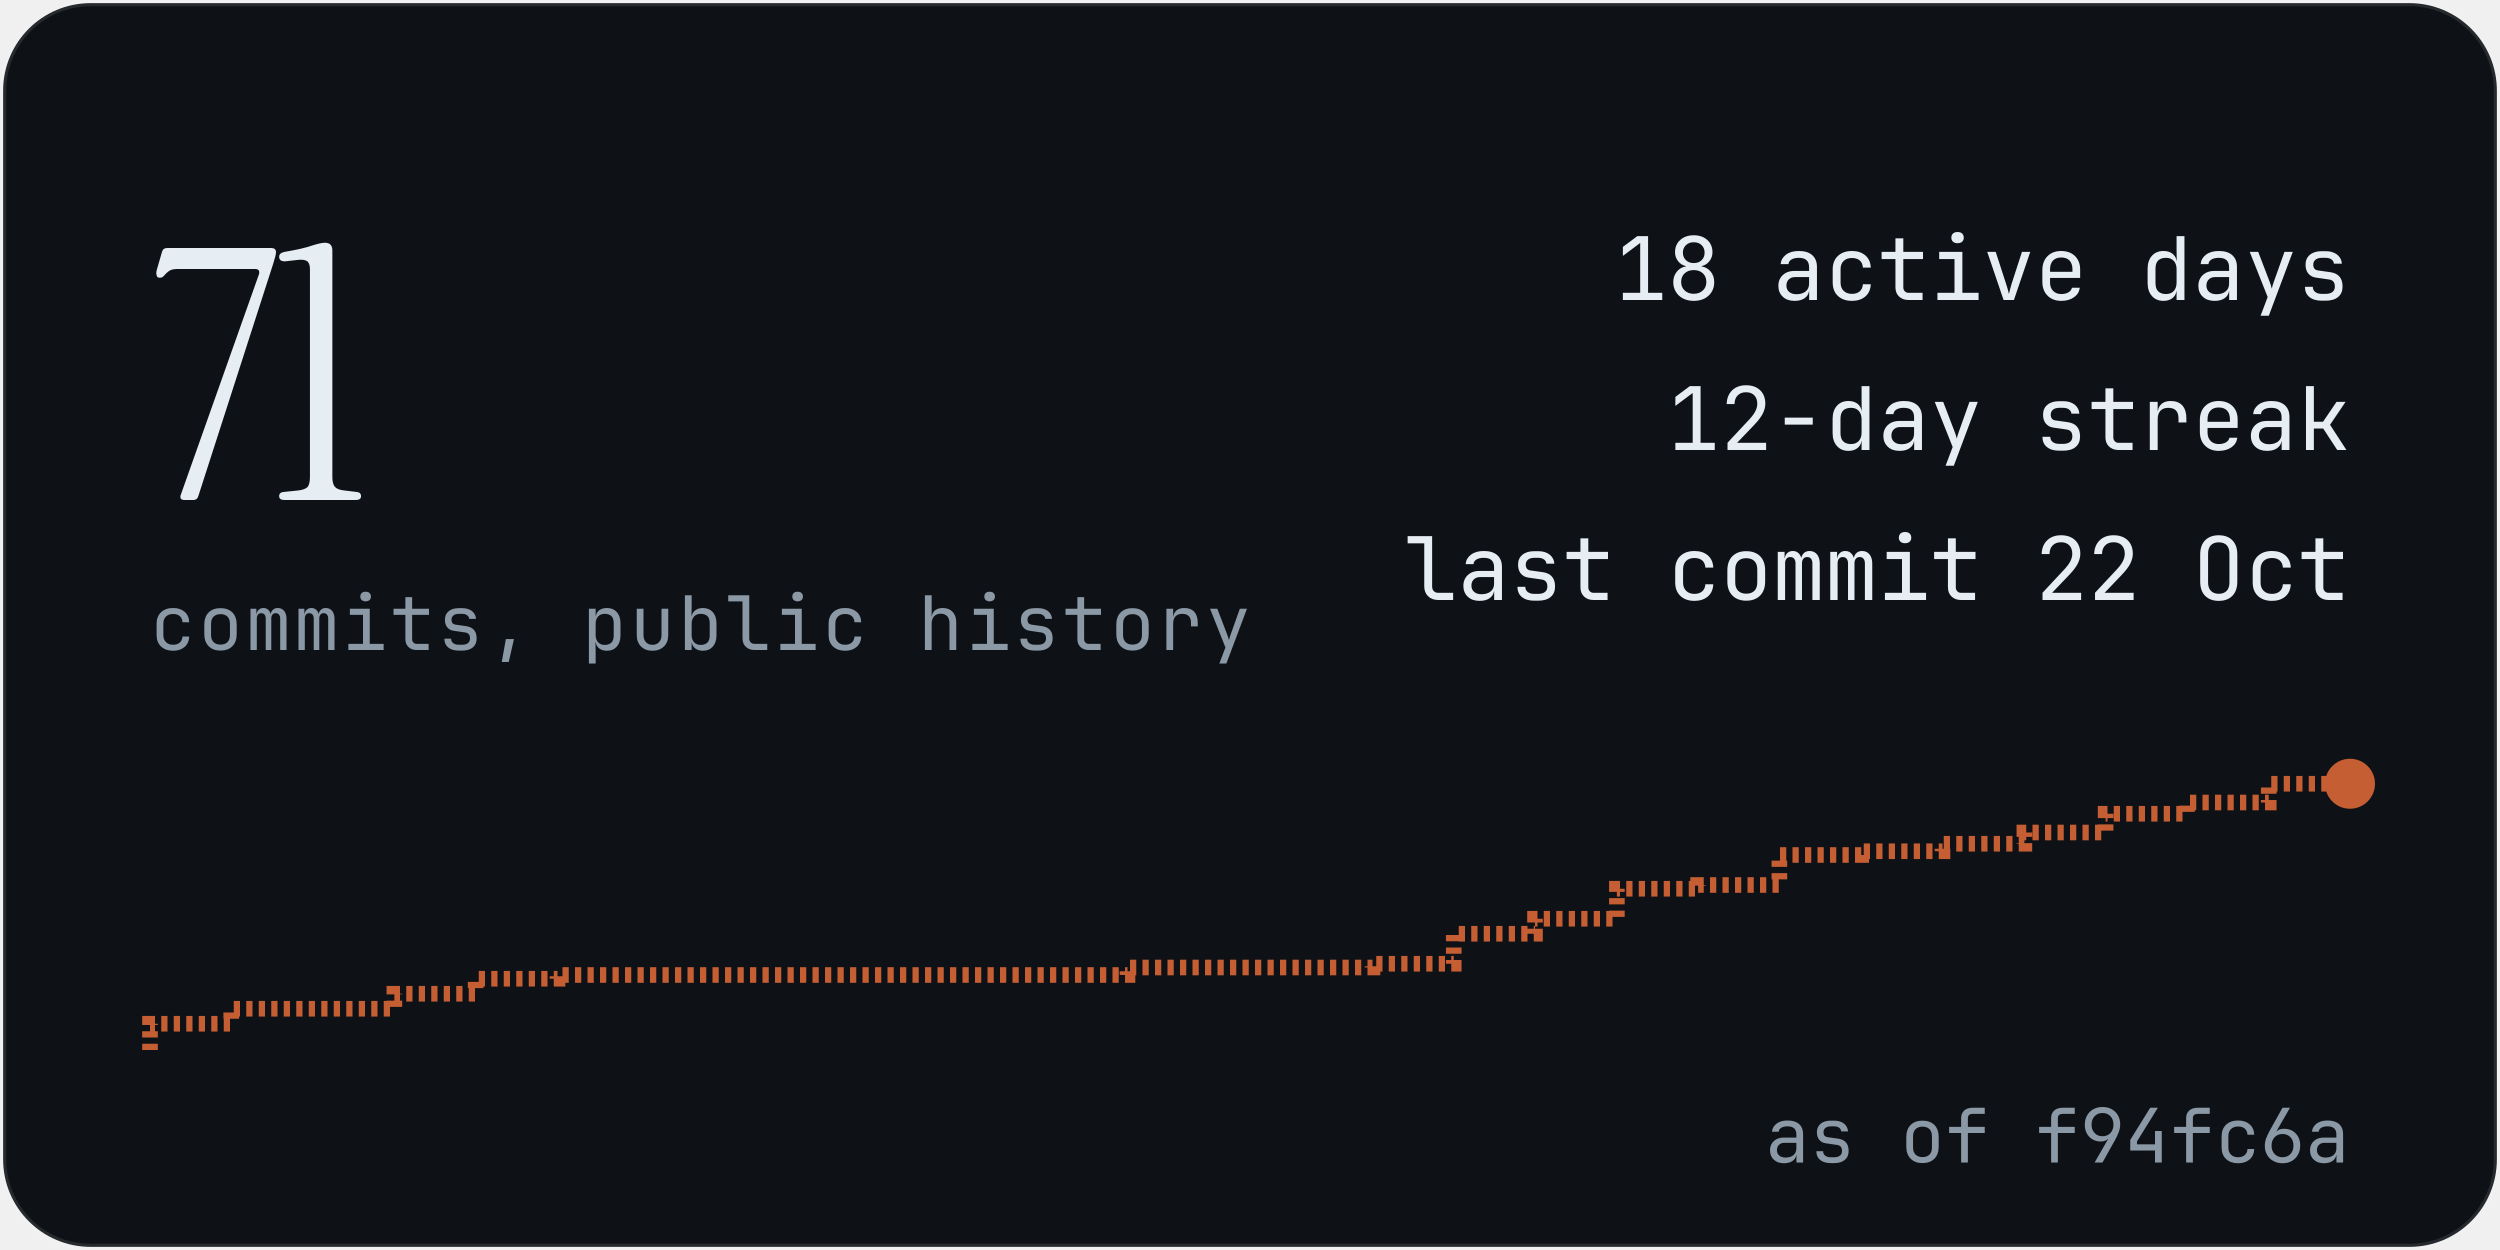
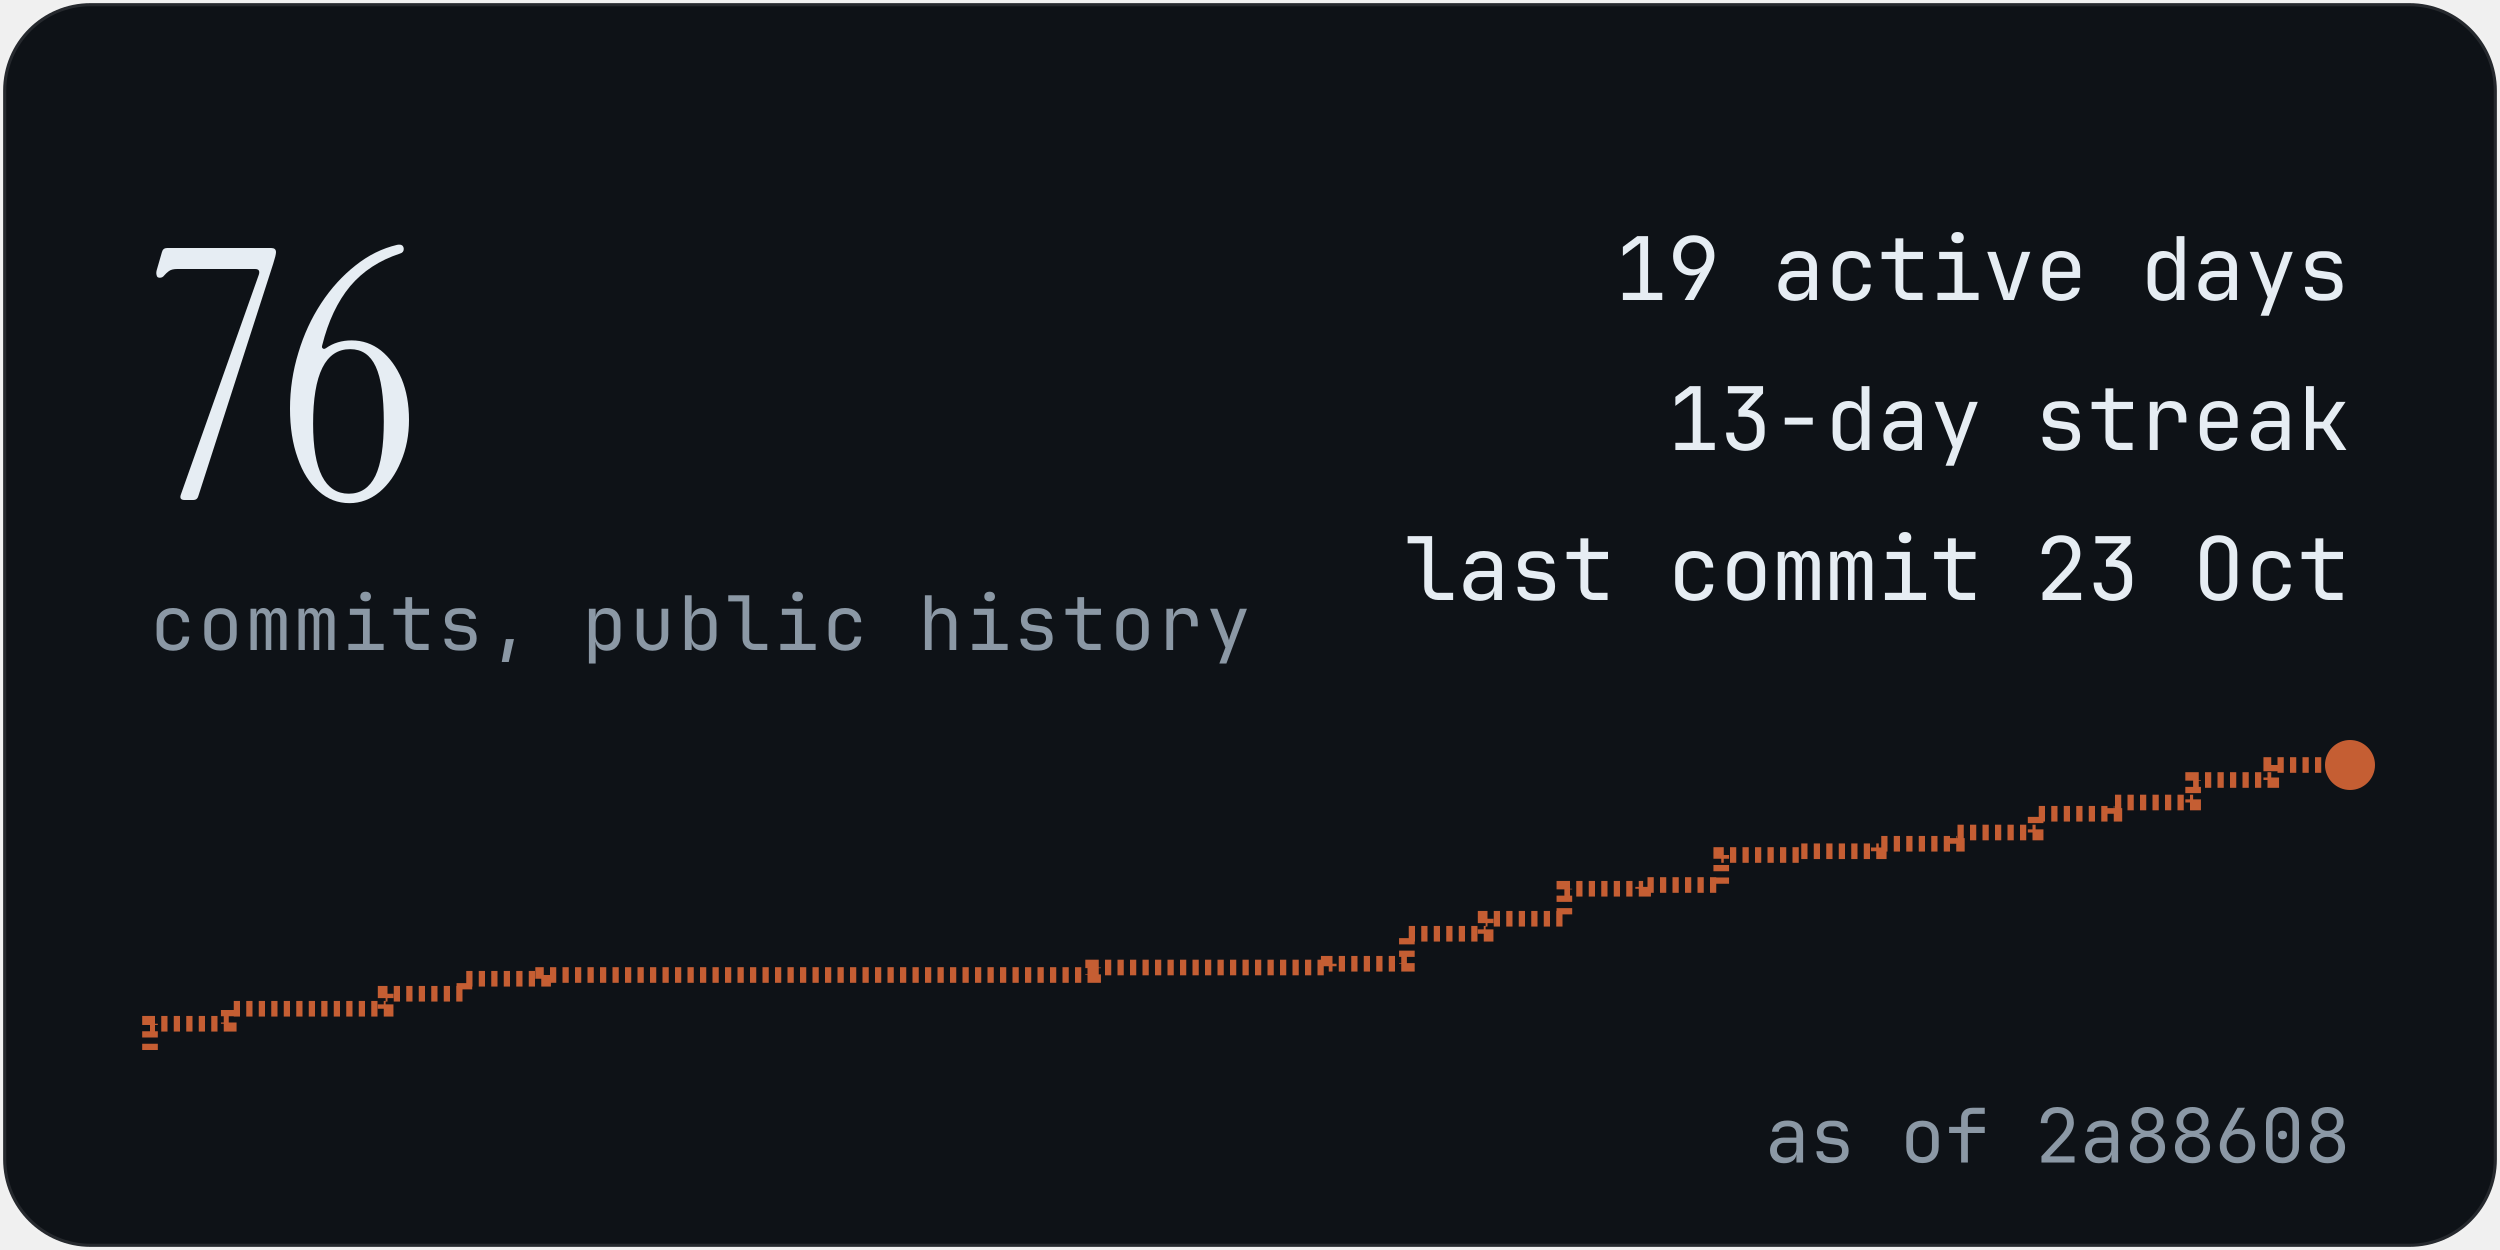
<svg xmlns="http://www.w3.org/2000/svg" viewBox="0 0 400 200" width="400" height="200" role="img" aria-labelledby="cg-title cg-desc">
  <style>.cg-stair{animation:cg-draw 1.6s cubic-bezier(.3,.8,.3,1) both}.cg-bar{transform-box:fill-box;transform-origin:center bottom;animation:cg-rise .4s ease-out both}.cg-flag{animation:cg-fade .4s ease-out 1.6s both}.cg-now-ring{transform-box:fill-box;transform-origin:center;animation:cg-pulse 3.2s ease-out infinite}@keyframes cg-draw{from{stroke-dashoffset:1}to{stroke-dashoffset:0}}@keyframes cg-rise{from{transform:scaleY(0)}to{transform:scaleY(1)}}@keyframes cg-fade{from{opacity:0}to{opacity:1}}@keyframes cg-pulse{from{opacity:.5;transform:scale(1)}to{opacity:0;transform:scale(2.6)}}@media (prefers-reduced-motion:reduce){.cg-stair,.cg-bar,.cg-flag,.cg-now-ring{animation:none}}</style>
  <defs>
    <path id="m44" d="M210 160l 55-306 108 0-70 306-93 0z" />
    <path id="m45" d="M140-290l 0-80 320 0 0 80-320 0z" />
+     <path id="m48" d="M300 10q-101 0-160-59-60-58-60-156l 0-320q 0-98 60-157 59-58 160-58 101 0 161 58 59 59 59 157l 0 320q 0 65-27 113-27 49-76 75-50 27-117 27zM300-67q 60 0 97-39 36-38 36-99l 0-320q 0-61-36-100-37-38-97-38-60 0-96 38-37 39-37 100l 0 320q 0 61 37 99 36 39 96 39zM300-310q-27 0-43-15-17-15-17-43 0-27 17-42 16-14 43-14 27 0 44 14 16 15 16 42 0 28-16 43-17 15-44 15z" />
    <path id="m49" d="M90 0l 0-82 198 0 0-570-198 148 0-103 165-123 123 0 0 648 162 0 0 82-450 0z" />
    <path id="m50" d="M86 0l 0-83 243-260q 53-56 75-100 22-44 22-86 0-60-34-96-35-35-94-35-61 0-96 36-36 37-36 99l-90 0q 3-99 63-157 60-58 159-58 101 0 161 57 59 57 59 155 0 52-28 110-29 58-98 130l-197 206 332 0 0 82-441 0z" />
-     <path id="m52" d="M400 0l 0-160-330 0 0-141 266-429 102 0-278 449 0 39 240 0 0-178 90 0 0 420-90 0z" />
+     <path id="m51" d="M289 10q-101 0-160-57-59-56-59-153l 90 0q 0 60 35 95 35 35 95 35 60 0 95-35 35-35 35-95l 0-50q 0-60-35-95-35-35-95-35l-79 0 0-78 179-190-300 0 0-82 402 0 0 84-176 187q 90 7 142 62 52 56 52 147l 0 50q 0 97-59 153-60 57-162 57z" />
    <path id="m54" d="M301 10q-70 0-123-30-54-29-84-82-30-52-30-121 0-48 18-99 18-50 49-105l 169-303 100 0-180 313 3 2q 13-17 39-26 26-9 57-9 65 0 114 28 48 29 76 79 27 50 27 116 0 70-30 123-30 54-82 84-53 30-123 30zM300-70q 65 0 106-43 40-43 40-112 0-69-40-112-41-43-106-43-65 0-105 43-41 43-41 112 0 69 41 112 40 43 105 43z" />
    <path id="m56" d="M300 10q-69 0-122-27-53-27-82-76-30-48-30-111 0-69 40-119 39-50 105-61l 0-3q-57-13-91-58-34-44-34-102 0-57 27-101 27-43 76-68 48-24 111-24 64 0 112 24 48 25 75 68 27 44 27 101 0 58-34 102-34 45-91 58l 0 3q 66 11 106 61 39 50 39 119 0 63-29 111-30 49-82 76-53 27-123 27zM300-422q 56 0 90-33 34-33 34-86 0-53-34-86-34-33-90-33-55 0-89 33-35 33-35 86 0 53 35 86 34 33 89 33zM300-71q 64 0 104-38 40-37 40-97 0-61-40-99-40-37-104-37-64 0-104 37-40 38-40 99 0 60 40 97 40 38 104 38z" />
    <path id="m57" d="M195 0l 180-313-3-2q-10 16-37 25-27 10-59 10-63 0-110-29-48-28-75-78-27-50-27-116 0-71 30-124 30-53 83-83 53-30 122-30 71 0 124 29 53 30 83 82 30 53 30 122 0 48-18 98-18 51-49 106l-169 303-105 0zM300-350q 65 0 106-43 40-43 40-112 0-69-40-112-41-43-106-43-65 0-105 43-41 43-41 112 0 69 41 112 40 43 105 43z" />
    <path id="m79" d="M300 10q-98 0-155-57-57-57-57-163l 0-310q 0-106 57-163 57-57 155-57 98 0 155 57 57 57 57 162l 0 311q 0 106-57 163-57 57-155 57zM300-71q 59 0 91-34 31-33 31-95l 0-330q 0-62-31-96-32-33-91-33-58 0-90 33-32 34-32 96l 0 330q 0 62 32 95 32 34 90 34z" />
    <path id="m97" d="M252 10q-85 0-135-48-50-47-50-124 0-51 23-89 23-38 64-60 41-21 94-21l 170 0 0-43q 0-107-117-107-52 0-84 19-32 19-34 53l-90 0q 5-65 61-108 55-42 147-42 100 0 154 48 53 48 53 134l 0 378-89 0 0-100-2 0q-8 51-51 80-43 30-114 30zM274-66q 66 0 105-32 39-32 39-87l 0-77-160 0q-44 0-71 26-28 27-28 71 0 46 31 72 30 27 84 27z" />
    <path id="m98" d="M332 10q-62 0-102-31-40-30-47-84l-1 0 0 105-90 0 0-730 90 0 0 160-2 125 1 0q 8-53 49-84 40-31 102-31 83 0 132 55 49 55 49 150l 0 161q 0 94-49 149-49 55-132 55zM302-68q 57 0 89-30 32-30 32-97l 0-160q 0-68-32-98-32-29-89-29-55 0-87 35-33 35-33 97l 0 150q 0 62 33 97 32 35 87 35z" />
    <path id="m99" d="M308 10q-100 0-160-56-60-56-60-154l 0-150q 0-98 60-154 60-56 160-56 95 0 154 51 58 51 61 139l-90 0q-3-53-36-82-33-28-89-28-59 0-94 33-36 34-36 96l 0 151q 0 62 36 96 35 34 94 34 56 0 89-29 33-29 36-81l 90 0q-3 88-61 139-59 51-154 51z" />
    <path id="m100" d="M268 10q-82 0-131-55-50-55-50-149l 0-161q 0-95 49-150 49-55 132-55 62 0 103 31 40 31 48 84l 1 0-2-125 0-160 90 0 0 730-90 0 0-105-1 0q-7 54-47 84-40 31-102 31zM298-68q 56 0 88-35 32-35 32-97l 0-150q 0-62-32-97-32-35-88-35-57 0-89 29-32 30-32 98l 0 160q 0 67 32 97 32 30 89 30z" />
    <path id="m101" d="M300 10q-97 0-156-59-60-58-60-161l 0-130q 0-103 60-162 59-58 156-58 65 0 114 26 48 26 75 73 27 47 27 111l 0 98-344 0 0 52q 0 61 35 96 35 36 93 36 50 0 83-20 32-19 39-52l 90 0q-9 69-67 109-58 41-145 41zM172-322l 256 0 0-28q 0-65-33-101-34-35-95-35-61 0-94 35-34 36-34 101l 0 28z" />
    <path id="m102" d="M215 0l 0-393-160 0 0-82 160 0 0-115q 0-65 41-103 41-37 113-37l 161 0 0 82-161 0q-64 0-64 58l 0 115 225 0 0 82-225 0 0 393-90 0z" />
    <path id="m104" d="M92 0l 0-730 90 0 0 285 1 0q 7-55 45-85 38-30 101-30 83 0 132 51 49 51 49 139l 0 370-90 0 0-355q 0-62-31-96-32-33-86-33-56 0-88 35-33 35-33 99l 0 350-90 0z" />
    <path id="m105" d="M85 0l 0-82 195 0 0-386-175 0 0-82 265 0 0 468 185 0 0 82-470 0zM315-649q-33 0-52-17-19-17-19-46 0-30 19-48 19-17 52-17 33 0 52 17 19 18 19 48 0 29-19 46-19 17-52 17z" />
    <path id="m107" d="M97 0l 0-730 90 0 0 407 105 0 154-227 103 0-177 262 187 288-105 0-160-245-107 0 0 245-90 0z" />
    <path id="m108" d="M380 0q-73 0-116-43-44-42-44-112l 0-493-190 0 0-82 280 0 0 575q 0 34 19 53 19 20 51 20l 170 0 0 82-170 0z" />
    <path id="m109" d="M60 0l 0-550 78 0 0 73 2 0q 5-37 30-60 24-23 62-23 36 0 61 21 25 21 36 57l 1 0q 7-36 32-57 24-21 62-21 53 0 85 39 31 40 31 103l 0 418-84 0 0-419q 0-33-16-53-16-19-44-19-27 0-43 19-16 19-16 52l 0 420-74 0 0-419q 0-33-16-53-16-19-43-19-28 0-44 19-16 19-16 52l 0 420-84 0z" />
    <path id="m111" d="M300 8q-99 0-157-58-59-58-59-162l 0-126q 0-105 58-163 58-57 158-57 100 0 158 57 58 58 58 163l 0 126q 0 104-58 162-59 58-158 58zM300-72q 59 0 93-33 33-33 33-97l 0-146q 0-64-33-97-34-33-93-33-58 0-92 33-34 33-34 97l 0 146q 0 64 34 97 34 33 92 33z" />
    <path id="m112" d="M92 180l 0-730 90 0 0 105 1 0q 7-54 47-85 40-30 102-30 83 0 132 54 49 55 49 150l 0 161q 0 95-49 150-49 55-132 55-62 0-102-31-40-31-47-84l-3 0 2 125 0 160-90 0zM302-68q 57 0 89-30 32-30 32-97l 0-160q 0-68-32-98-32-29-89-29-55 0-87 35-33 35-33 97l 0 150q 0 62 33 97 32 35 87 35z" />
    <path id="m114" d="M112 0l 0-550 90 0 0 105 2 0q 7-53 45-84 38-31 102-31 86 0 133 51 46 52 46 147l 0 47-90 0 0-47q 0-120-117-120-59 0-90 34-31 34-31 98l 0 350-90 0z" />
    <path id="m115" d="M278 8q-92 0-142-42-51-41-51-117l 90 0q 0 38 27 59 27 22 76 22l 44 0q 50 0 78-22 27-22 27-62 0-71-65-80l-152-22q-56-8-87-47-31-38-31-101 0-72 50-113 49-41 136-41l 44 0q 80 0 131 39 50 40 54 104l-91 0q-2-29-27-48-26-19-67-19l-44 0q-46 0-72 21-26 21-26 57 0 58 53 66l 142 20q 140 20 140 164 0 77-50 119-51 43-143 43l-44 0z" />
    <path id="m116" d="M355 0q-68 0-109-40-41-39-41-105l 0-323-158 0 0-82 158 0 0-155 90 0 0 155 225 0 0 82-225 0 0 323q 0 28 17 45 16 18 43 18l 160 0 0 82-160 0z" />
    <path id="m117" d="M299 10q-95 0-152-57-57-56-57-153l 0-350 90 0 0 350q 0 60 32 95 32 36 87 36 56 0 89-36 32-35 32-95l 0-350 90 0 0 350q 0 97-58 153-58 57-153 57z" />
    <path id="m118" d="M241 0l-187-550 97 0 120 370q 11 33 19 63 8 31 12 48 5-17 12-48 7-30 17-63l 120-370 95 0-187 550-118 0z" />
    <path id="m121" d="M178 180l 81-214-205-516 97 0 130 340q 8 20 15 42 7 22 10 38 3-16 10-38 7-22 14-42l 121-340 95 0-274 730-94 0z" />
-     <path id="d49" d="M20 0q-15 0-15-11 0-11 13-12l 39-4q 21-2 29-10 7-8 7-29l 0-594q 0-17-9-23-10-5-25-3l-36 4q-18 1-18-13 0-11 16-14 53-9 78-18 25-8 37-8 21 0 21 22l 0 647q 0 21 8 29 7 8 28 10l 33 4q 13 1 13 12 0 11-15 11l-204 0z" />
+     <path id="d54" d="M206 9q-50 0-88-34-39-34-60-95-22-61-22-141 0-82 24-160 23-77 65-141 42-64 98-108 55-44 119-59 10-2 15 2 4 4 4 10 0 10-11 13-88 29-142 93-54 65-80 169-2 7 2 9 3 3 9-1 31-22 73-22 47 0 84 29 37 30 59 81 21 51 21 117 0 65-23 119-23 55-61 87-39 32-86 32zM204-18q 51 0 76-51 24-50 24-155 0-107-23-157-23-50-73-50-106 0-106 213 0 200 102 200z" />
    <path id="d55" d="M99 0q-16 0-11-15l 223-629q 5-16-11-16l-222 0q-16 0-24 6-8 6-13 12-5 7-13 7-8 0-9-7-2-6 0-14l 15-52q 3-12 15-12l 297 0q 14 0 14 12 0 8-8 33l-214 664q-3 11-14 11l-25 0z" />
  </defs>
  <rect x="0.5" y="0.5" width="399" height="199" rx="14" fill="#0E1217" stroke="#FFFFFF" stroke-width="1" stroke-opacity="0.1" />
-   <g class="cg-text-group" data-name="commit-total" data-font="display" data-size="56" fill="#E6EDF3" data-bbox="25 38.8 32.8 41.2">
-     <g class="cg-run" data-bbox="25 38.8 32.8 41.2" transform="translate(24 80)scale(0.056)">
+   <g class="cg-text-group" data-name="commit-total" data-font="display" data-size="56" fill="#E6EDF3" data-bbox="25 39.1 40.5 41.4">
+     <g class="cg-run" data-bbox="25 39.1 40.5 41.4" transform="translate(24 80)scale(0.056)">
      <g fill="#E6EDF3">
        <use href="#d55" />
-         <use href="#d49" x="364" />
+         <use href="#d54" x="364" />
      </g>
    </g>
  </g>
  <g class="cg-text-group" data-name="commit-caption" data-font="mono" data-size="12" fill="#8B98A5" data-bbox="25.1 94.7 174.5 11.5">
    <g class="cg-run" data-bbox="25.1 94.7 174.5 11.5" transform="translate(24 104)scale(0.012)">
      <g fill="#8B98A5">
        <use href="#m99" />
        <use href="#m111" x="640" />
        <use href="#m109" x="1280" />
        <use href="#m109" x="1920" />
        <use href="#m105" x="2560" />
        <use href="#m116" x="3200" />
        <use href="#m115" x="3840" />
        <use href="#m44" x="4480" />
        <use href="#m112" x="5760" />
        <use href="#m117" x="6400" />
        <use href="#m98" x="7040" />
        <use href="#m108" x="7680" />
        <use href="#m105" x="8320" />
        <use href="#m99" x="8960" />
        <use href="#m104" x="10240" />
        <use href="#m105" x="10880" />
        <use href="#m115" x="11520" />
        <use href="#m116" x="12160" />
        <use href="#m111" x="12800" />
        <use href="#m114" x="13440" />
        <use href="#m121" x="14080" />
      </g>
    </g>
  </g>
  <g class="cg-text-group" data-name="stats" data-font="mono" data-size="14" fill="#E6EDF3" data-bbox="225.2 37.1 150.2 59">
    <g class="cg-run" data-bbox="259.7 37.1 115.2 13.4" transform="translate(258.4 48)scale(0.014)">
      <g fill="#E6EDF3">
        <use href="#m49" />
-         <use href="#m56" x="600" />
+         <use href="#m57" x="600" />
        <use href="#m97" x="1800" />
        <use href="#m99" x="2400" />
        <use href="#m116" x="3000" />
        <use href="#m105" x="3600" />
        <use href="#m118" x="4200" />
        <use href="#m101" x="4800" />
        <use href="#m100" x="6000" />
        <use href="#m97" x="6600" />
        <use href="#m121" x="7200" />
        <use href="#m115" x="7800" />
      </g>
    </g>
-     <g class="cg-run" data-bbox="268.1 61.6 107.4 12.9" transform="translate(266.8 72)scale(0.014)">
+     <g class="cg-run" data-bbox="268.1 61.8 107.4 12.7" transform="translate(266.8 72)scale(0.014)">
      <g fill="#E6EDF3">
        <use href="#m49" />
-         <use href="#m50" x="600" />
+         <use href="#m51" x="600" />
        <use href="#m45" x="1200" />
        <use href="#m100" x="1800" />
        <use href="#m97" x="2400" />
        <use href="#m121" x="3000" />
        <use href="#m115" x="4200" />
        <use href="#m116" x="4800" />
        <use href="#m114" x="5400" />
        <use href="#m101" x="6000" />
        <use href="#m97" x="6600" />
        <use href="#m107" x="7200" />
      </g>
    </g>
    <g class="cg-run" data-bbox="225.2 85.1 149.7 11" transform="translate(224.8 96)scale(0.014)">
      <g fill="#E6EDF3">
        <use href="#m108" />
        <use href="#m97" x="600" />
        <use href="#m115" x="1200" />
        <use href="#m116" x="1800" />
        <use href="#m99" x="3000" />
        <use href="#m111" x="3600" />
        <use href="#m109" x="4200" />
        <use href="#m109" x="4800" />
        <use href="#m105" x="5400" />
        <use href="#m116" x="6000" />
        <use href="#m50" x="7200" />
-         <use href="#m50" x="7800" />
+         <use href="#m51" x="7800" />
        <use href="#m79" x="9000" />
        <use href="#m99" x="9600" />
        <use href="#m116" x="10200" />
      </g>
    </g>
  </g>
-   <path d="M24 168L24 168L24 163.8L37 163.8L37 163.8L37 161.4L50.1 161.4L63.1 161.4L63.1 161.4L63.1 159L76.1 159L76.1 159L76.1 156.6L89.2 156.6L89.2 156.6L89.2 156L102.2 156L115.3 156L128.3 156L141.3 156L154.4 156L167.4 156L180.4 156L180.4 156L180.4 154.8L193.5 154.8L206.5 154.8L219.6 154.8L219.6 154.8L219.6 154.2L232.6 154.2L232.6 154.2L232.6 149.4L245.6 149.4L245.6 149.4L245.6 147L258.7 147L258.7 147L258.7 142.2L271.7 142.2L271.7 142.2L271.7 141.6L284.7 141.6L284.7 141.6L284.7 136.8L297.8 136.8L297.8 136.8L297.8 136.2L310.8 136.2L310.8 136.2L310.8 135L323.9 135L323.9 135L323.9 133.2L336.9 133.2L336.9 133.2L336.9 130.2L349.9 130.2L349.9 130.2L349.9 128.4L363 128.4L363 128.4L363 125.4L376 125.4" fill="none" stroke="#C55E33" stroke-width="2.5" class="cg-stair" pathLength="1" stroke-dasharray="1" stroke-dashoffset="0" />
-   <circle class="dm dm-now-dot" cx="376" cy="125.4" r="3.5" fill="#C55E33" stroke="#C55E33" stroke-width="1" />
-   <g class="cg-text-group" data-name="stamp" data-font="mono" data-size="12" fill="#8B98A5" data-bbox="283.2 177.1 91.7 9">
-     <g class="cg-run" data-bbox="283.2 177.1 91.7 9" transform="translate(282.4 186)scale(0.012)">
+   <path d="M24 168L24 168L24 163.8L36.6 163.8L36.6 163.8L36.6 161.4L49.1 161.4L61.7 161.4L61.7 161.4L61.7 159L74.3 159L74.3 159L74.3 156.6L86.9 156.6L86.9 156.6L86.9 156L99.4 156L112 156L124.6 156L137.1 156L149.7 156L162.3 156L174.9 156L174.9 156L174.9 154.8L187.4 154.8L200 154.8L212.6 154.8L212.6 154.8L212.6 154.2L225.1 154.2L225.1 154.2L225.1 149.4L237.7 149.4L237.7 149.4L237.7 147L250.3 147L250.3 147L250.3 142.2L262.9 142.2L262.9 142.2L262.9 141.6L275.4 141.6L275.4 141.6L275.4 136.8L288 136.8L288 136.8L288 136.2L300.6 136.2L300.6 136.2L300.6 135L313.1 135L313.1 135L313.1 133.2L325.7 133.2L325.7 133.2L325.7 130.2L338.3 130.2L338.3 130.2L338.3 128.4L350.9 128.4L350.9 128.4L350.9 124.8L363.4 124.8L363.4 124.8L363.4 122.4L376 122.4" fill="none" stroke="#C55E33" stroke-width="2.5" class="cg-stair" pathLength="1" stroke-dasharray="1" stroke-dashoffset="0" />
+   <circle class="dm dm-now-dot" cx="376" cy="122.4" r="3.5" fill="#C55E33" stroke="#C55E33" stroke-width="1" />
+   <g class="cg-text-group" data-name="stamp" data-font="mono" data-size="12" fill="#8B98A5" data-bbox="283.2 177.1 92 9">
+     <g class="cg-run" data-bbox="283.2 177.1 92 9" transform="translate(282.4 186)scale(0.012)">
      <g fill="#8B98A5">
        <use href="#m97" />
        <use href="#m115" x="600" />
        <use href="#m111" x="1800" />
        <use href="#m102" x="2400" />
-         <use href="#m102" x="3600" />
-         <use href="#m57" x="4200" />
-         <use href="#m52" x="4800" />
-         <use href="#m102" x="5400" />
-         <use href="#m99" x="6000" />
-         <use href="#m54" x="6600" />
-         <use href="#m97" x="7200" />
+         <use href="#m50" x="3600" />
+         <use href="#m97" x="4200" />
+         <use href="#m56" x="4800" />
+         <use href="#m56" x="5400" />
+         <use href="#m54" x="6000" />
+         <use href="#m48" x="6600" />
+         <use href="#m56" x="7200" />
      </g>
    </g>
  </g>
</svg>
